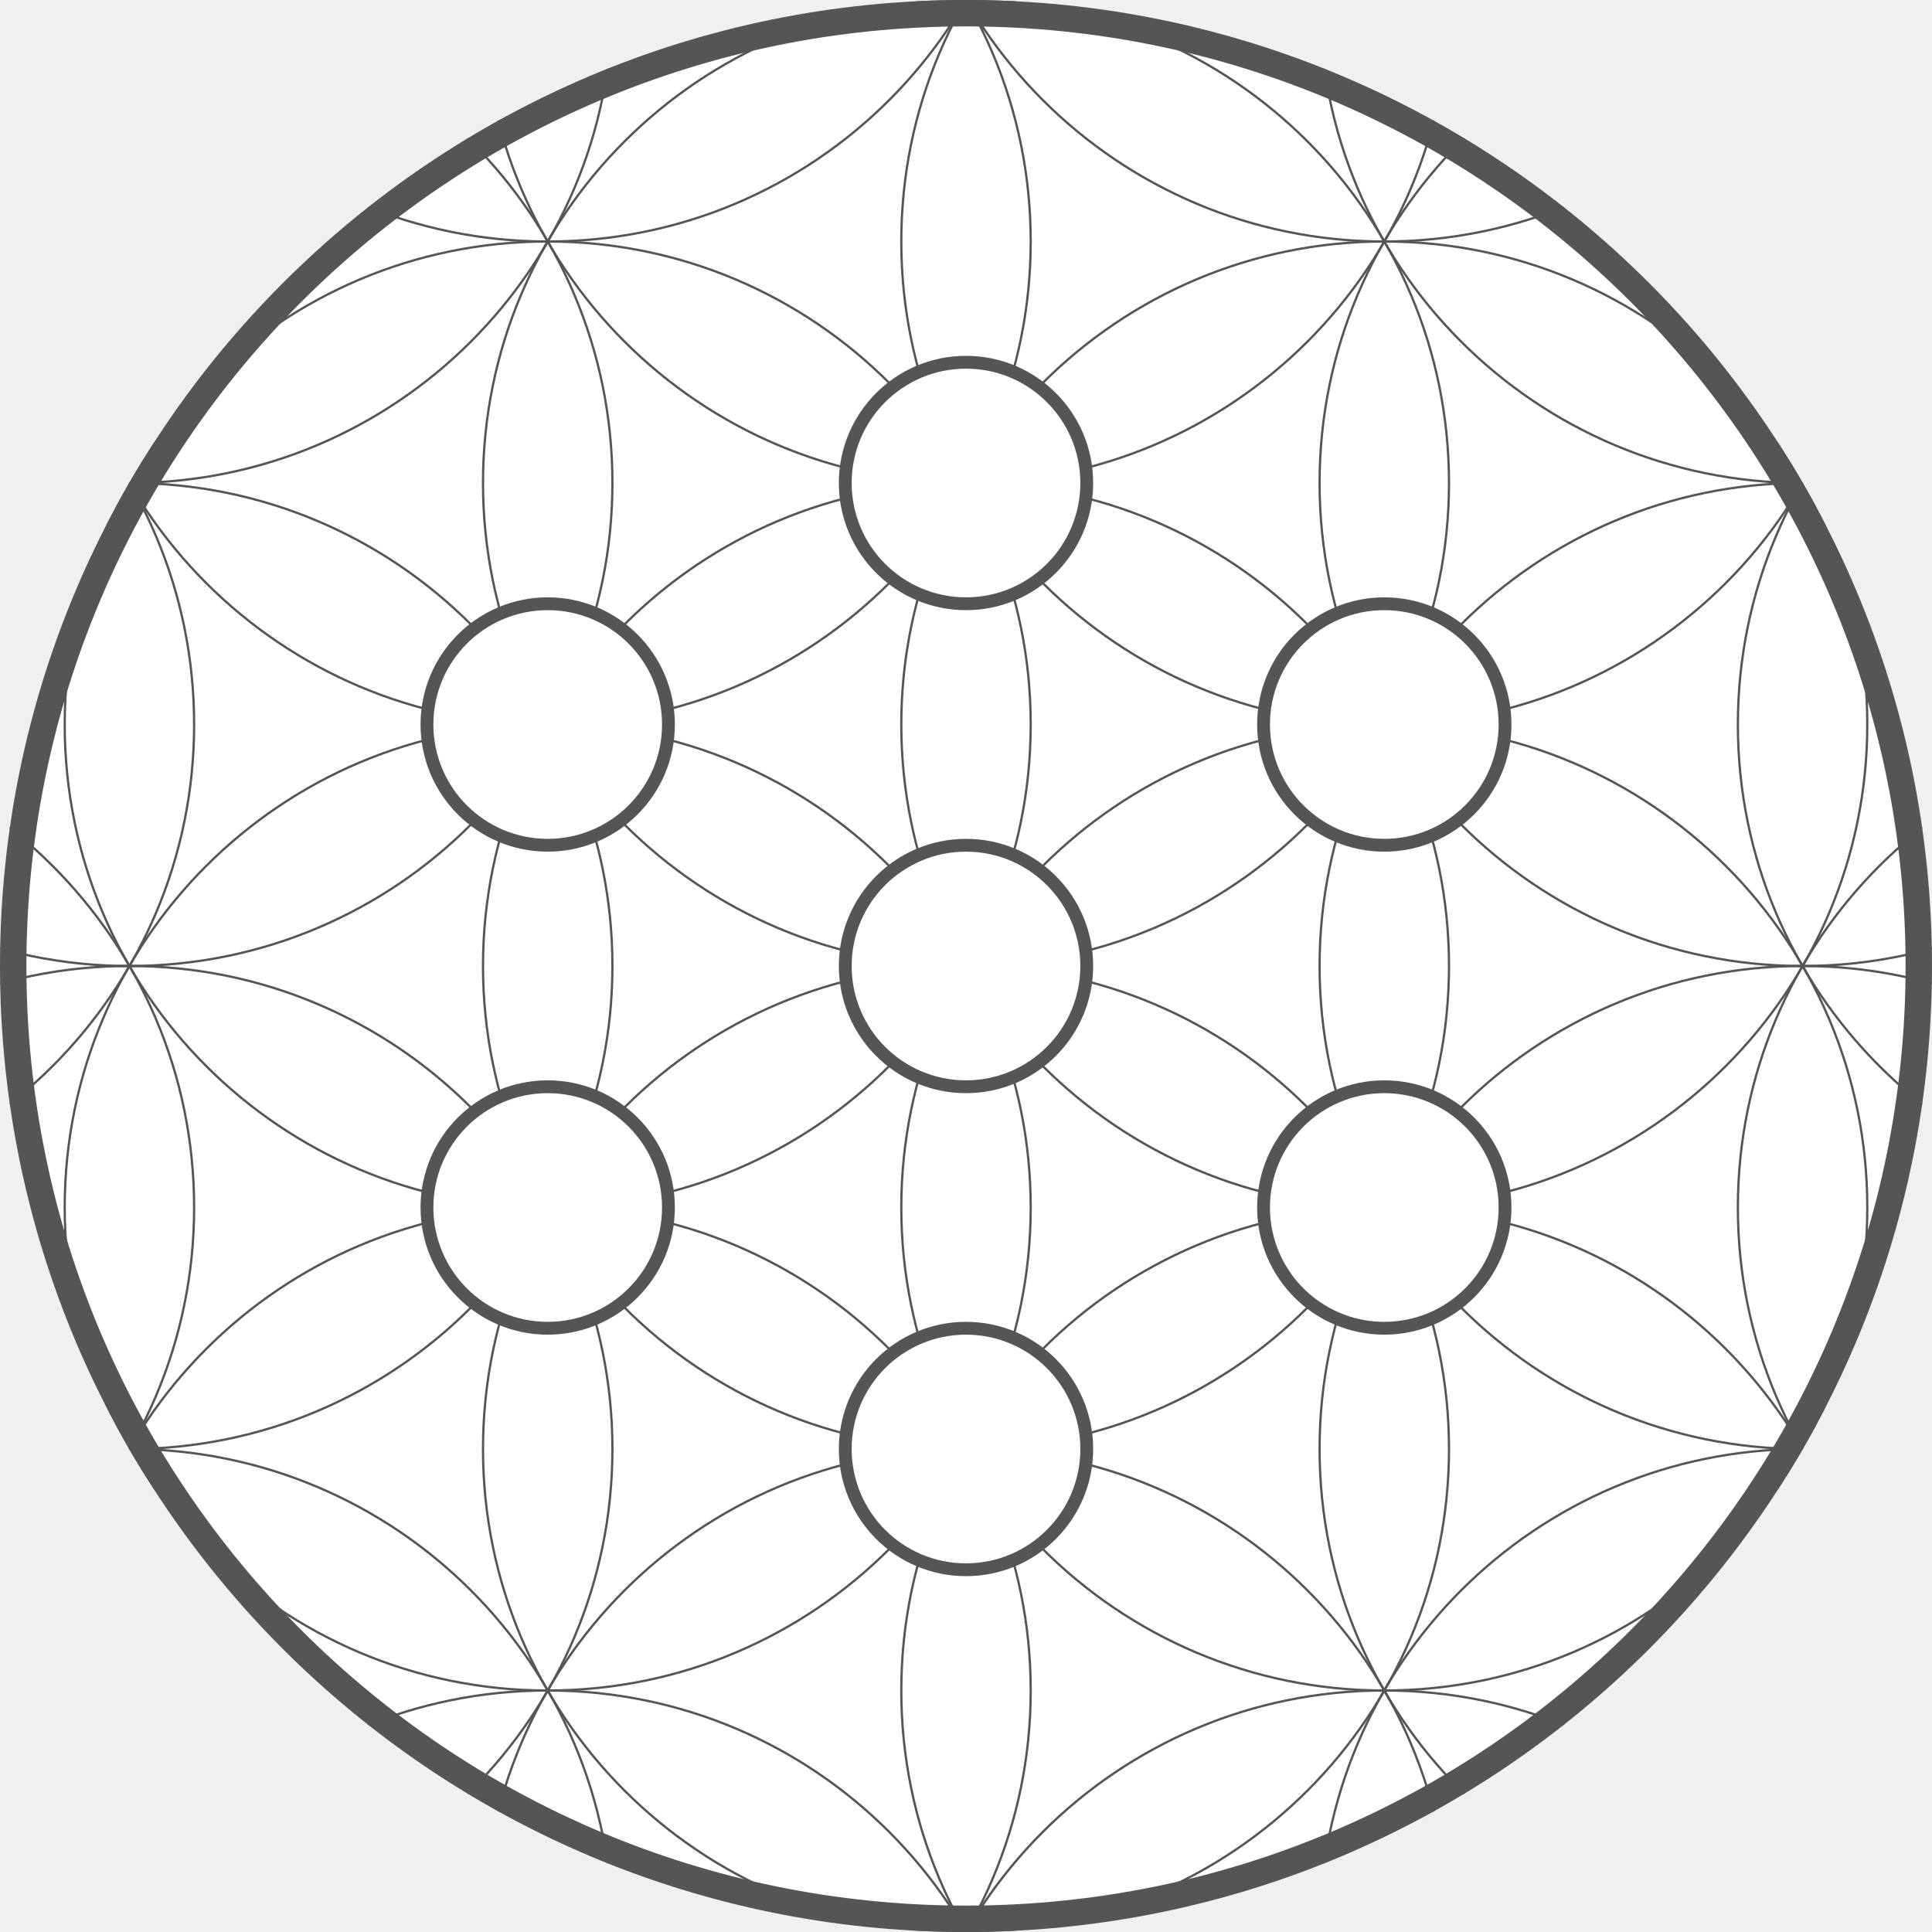
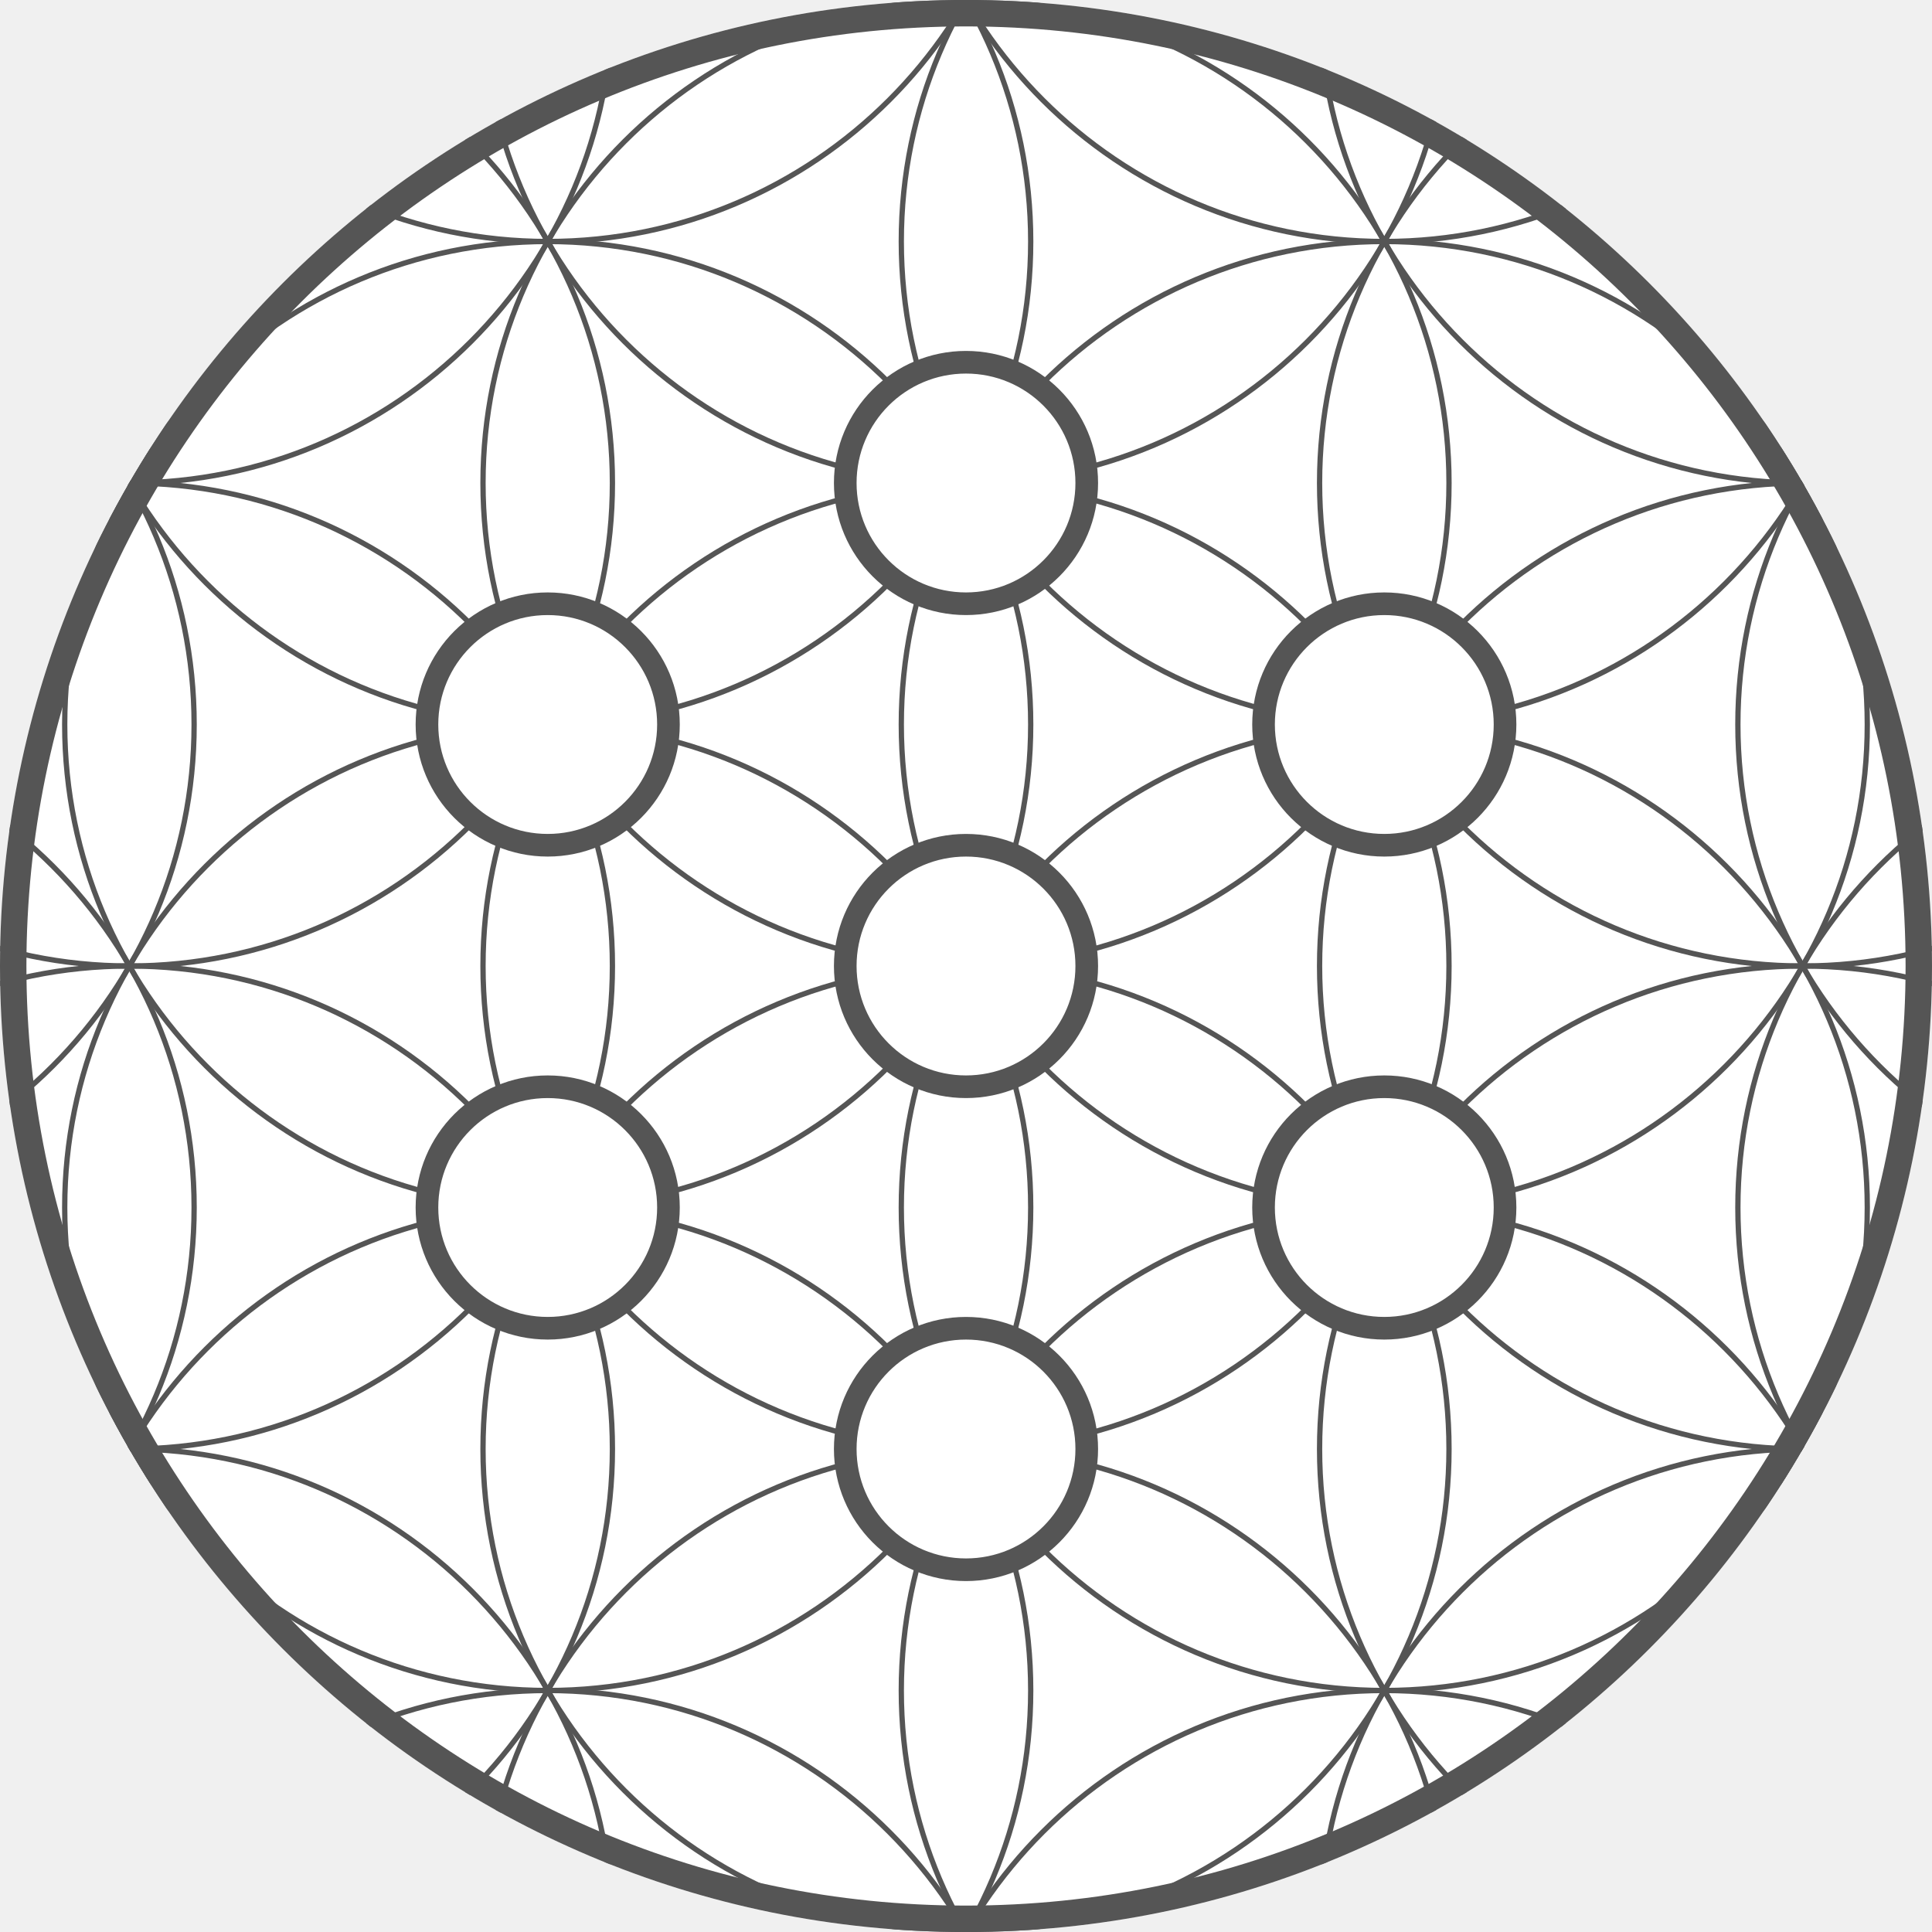
<svg xmlns="http://www.w3.org/2000/svg" width="256" height="256">
  <style>
        .outerCircle {
            fill: white;
            stroke: #555;
            stroke-width: 7;
        }

        .circle {
            fill: none;
            stroke: #555;
-             stroke-width: .3;
+             stroke-width: .7;
        }

        .innerCircle {
            fill: white;
            stroke: #555;
-             stroke-width: 1.7;
+             stroke-width: 3;
        }
    </style>
  <defs>
    <clipPath id="clean">
      <circle cx="128" cy="128" r="128" />
    </clipPath>
  </defs>
  <g>
    <circle cx="128" cy="128" r="128" class="outerCircle" clip-path="url(#clean)" />
    <circle cx="-38.277" cy="-32" r="64" class="circle" clip-path="url(#clean)" />
    <circle cx="-38.277" cy="32" r="64" class="circle" clip-path="url(#clean)" />
    <circle cx="-38.277" cy="96" r="64" class="circle" clip-path="url(#clean)" />
    <circle cx="-38.277" cy="160" r="64" class="circle" clip-path="url(#clean)" />
    <circle cx="-38.277" cy="224" r="64" class="circle" clip-path="url(#clean)" />
    <circle cx="-38.277" cy="288" r="64" class="circle" clip-path="url(#clean)" />
    <circle cx="17.149" cy="0" r="64" class="circle" clip-path="url(#clean)" />
    <circle cx="17.149" cy="64" r="64" class="circle" clip-path="url(#clean)" />
    <circle cx="17.149" cy="128" r="64" class="circle" clip-path="url(#clean)" />
    <circle cx="17.149" cy="192" r="64" class="circle" clip-path="url(#clean)" />
    <circle cx="17.149" cy="256" r="64" class="circle" clip-path="url(#clean)" />
    <circle cx="72.574" cy="-32" r="64" class="circle" clip-path="url(#clean)" />
    <circle cx="72.574" cy="32" r="64" class="circle" clip-path="url(#clean)" />
    <circle cx="72.574" cy="96" r="64" class="circle" clip-path="url(#clean)" />
    <circle cx="72.574" cy="160" r="64" class="circle" clip-path="url(#clean)" />
    <circle cx="72.574" cy="224" r="64" class="circle" clip-path="url(#clean)" />
    <circle cx="72.574" cy="288" r="64" class="circle" clip-path="url(#clean)" />
    <circle cx="128" cy="0" r="64" class="circle" clip-path="url(#clean)" />
    <circle cx="128" cy="64" r="64" class="circle" clip-path="url(#clean)" />
    <circle cx="128" cy="128" r="64" class="circle" clip-path="url(#clean)" />
    <circle cx="128" cy="192" r="64" class="circle" clip-path="url(#clean)" />
    <circle cx="128" cy="256" r="64" class="circle" clip-path="url(#clean)" />
    <circle cx="183.426" cy="-32" r="64" class="circle" clip-path="url(#clean)" />
    <circle cx="183.426" cy="32" r="64" class="circle" clip-path="url(#clean)" />
    <circle cx="183.426" cy="96" r="64" class="circle" clip-path="url(#clean)" />
    <circle cx="183.426" cy="160" r="64" class="circle" clip-path="url(#clean)" />
    <circle cx="183.426" cy="224" r="64" class="circle" clip-path="url(#clean)" />
    <circle cx="183.426" cy="288" r="64" class="circle" clip-path="url(#clean)" />
    <circle cx="238.851" cy="0" r="64" class="circle" clip-path="url(#clean)" />
    <circle cx="238.851" cy="64" r="64" class="circle" clip-path="url(#clean)" />
    <circle cx="238.851" cy="128" r="64" class="circle" clip-path="url(#clean)" />
    <circle cx="238.851" cy="192" r="64" class="circle" clip-path="url(#clean)" />
    <circle cx="238.851" cy="256" r="64" class="circle" clip-path="url(#clean)" />
    <circle cx="294.277" cy="-32" r="64" class="circle" clip-path="url(#clean)" />
    <circle cx="294.277" cy="32" r="64" class="circle" clip-path="url(#clean)" />
    <circle cx="294.277" cy="96" r="64" class="circle" clip-path="url(#clean)" />
    <circle cx="294.277" cy="160" r="64" class="circle" clip-path="url(#clean)" />
    <circle cx="294.277" cy="224" r="64" class="circle" clip-path="url(#clean)" />
    <circle cx="294.277" cy="288" r="64" class="circle" clip-path="url(#clean)" />
    <circle cx="72.574" cy="96" r="16" class="innerCircle" clip-path="url(#clean)" />
    <circle cx="72.574" cy="160" r="16" class="innerCircle" clip-path="url(#clean)" />
    <circle cx="128" cy="64" r="16" class="innerCircle" clip-path="url(#clean)" />
    <circle cx="128" cy="128" r="16" class="innerCircle" clip-path="url(#clean)" />
    <circle cx="128" cy="192" r="16" class="innerCircle" clip-path="url(#clean)" />
    <circle cx="183.426" cy="96" r="16" class="innerCircle" clip-path="url(#clean)" />
    <circle cx="183.426" cy="160" r="16" class="innerCircle" clip-path="url(#clean)" />
  </g>
</svg>
